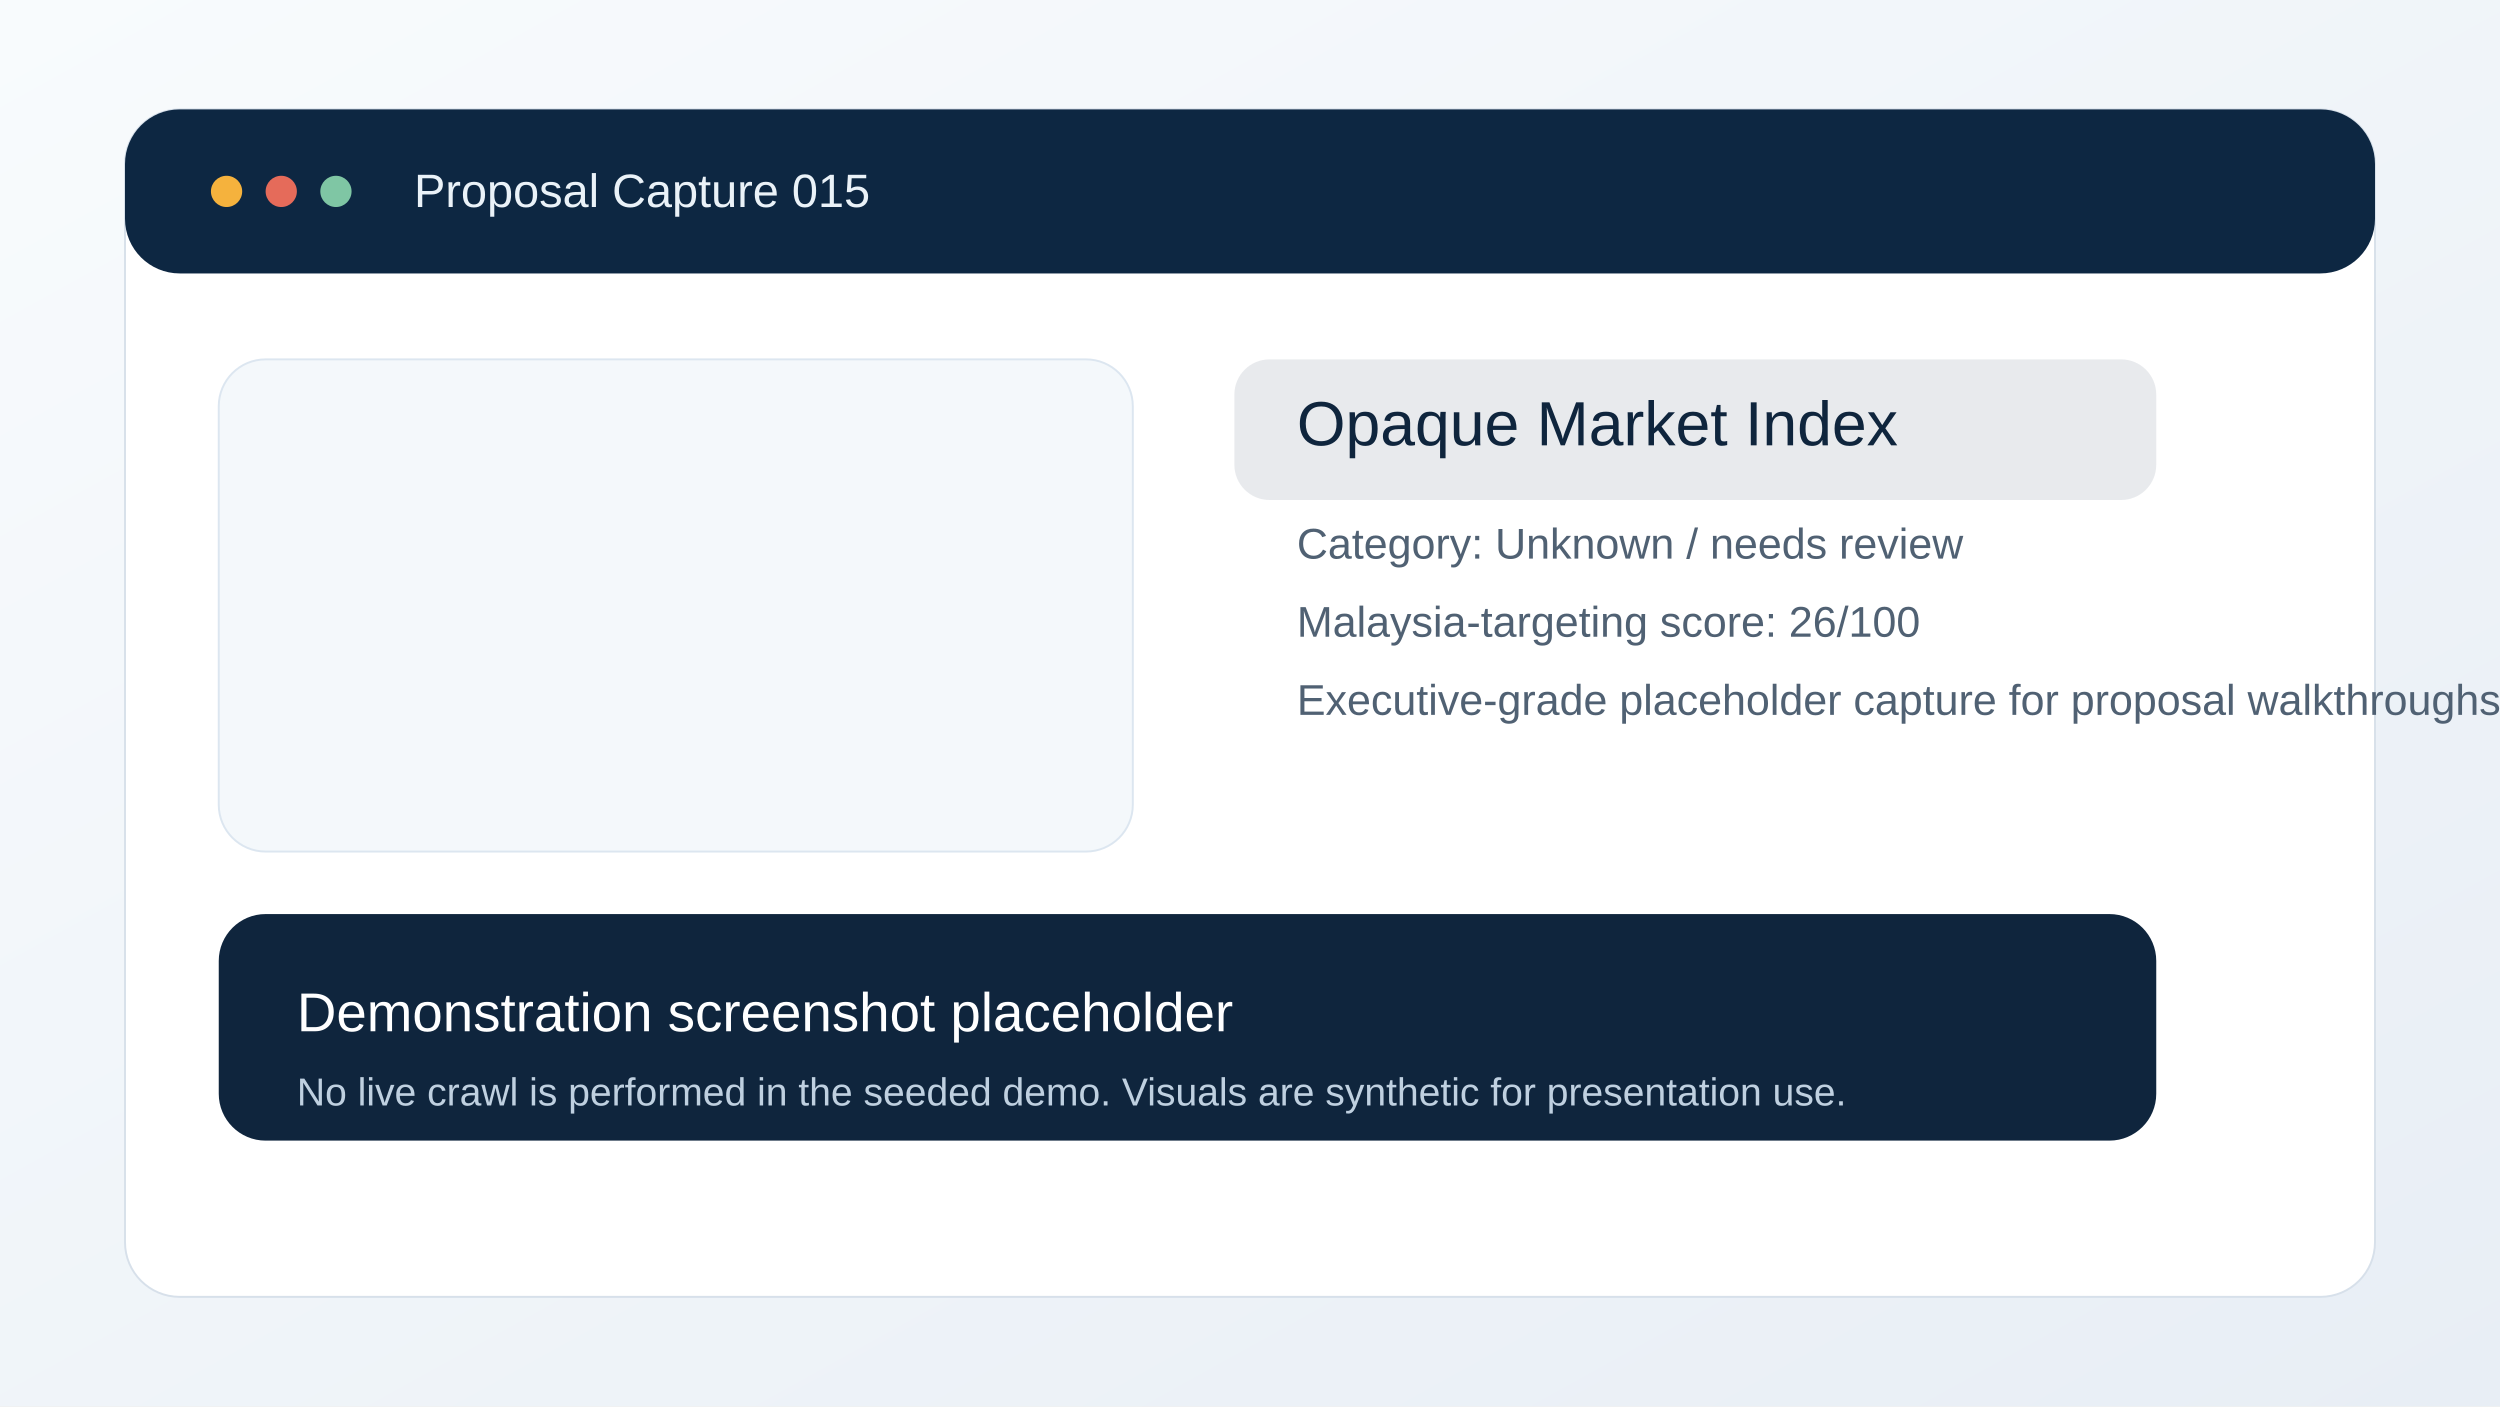
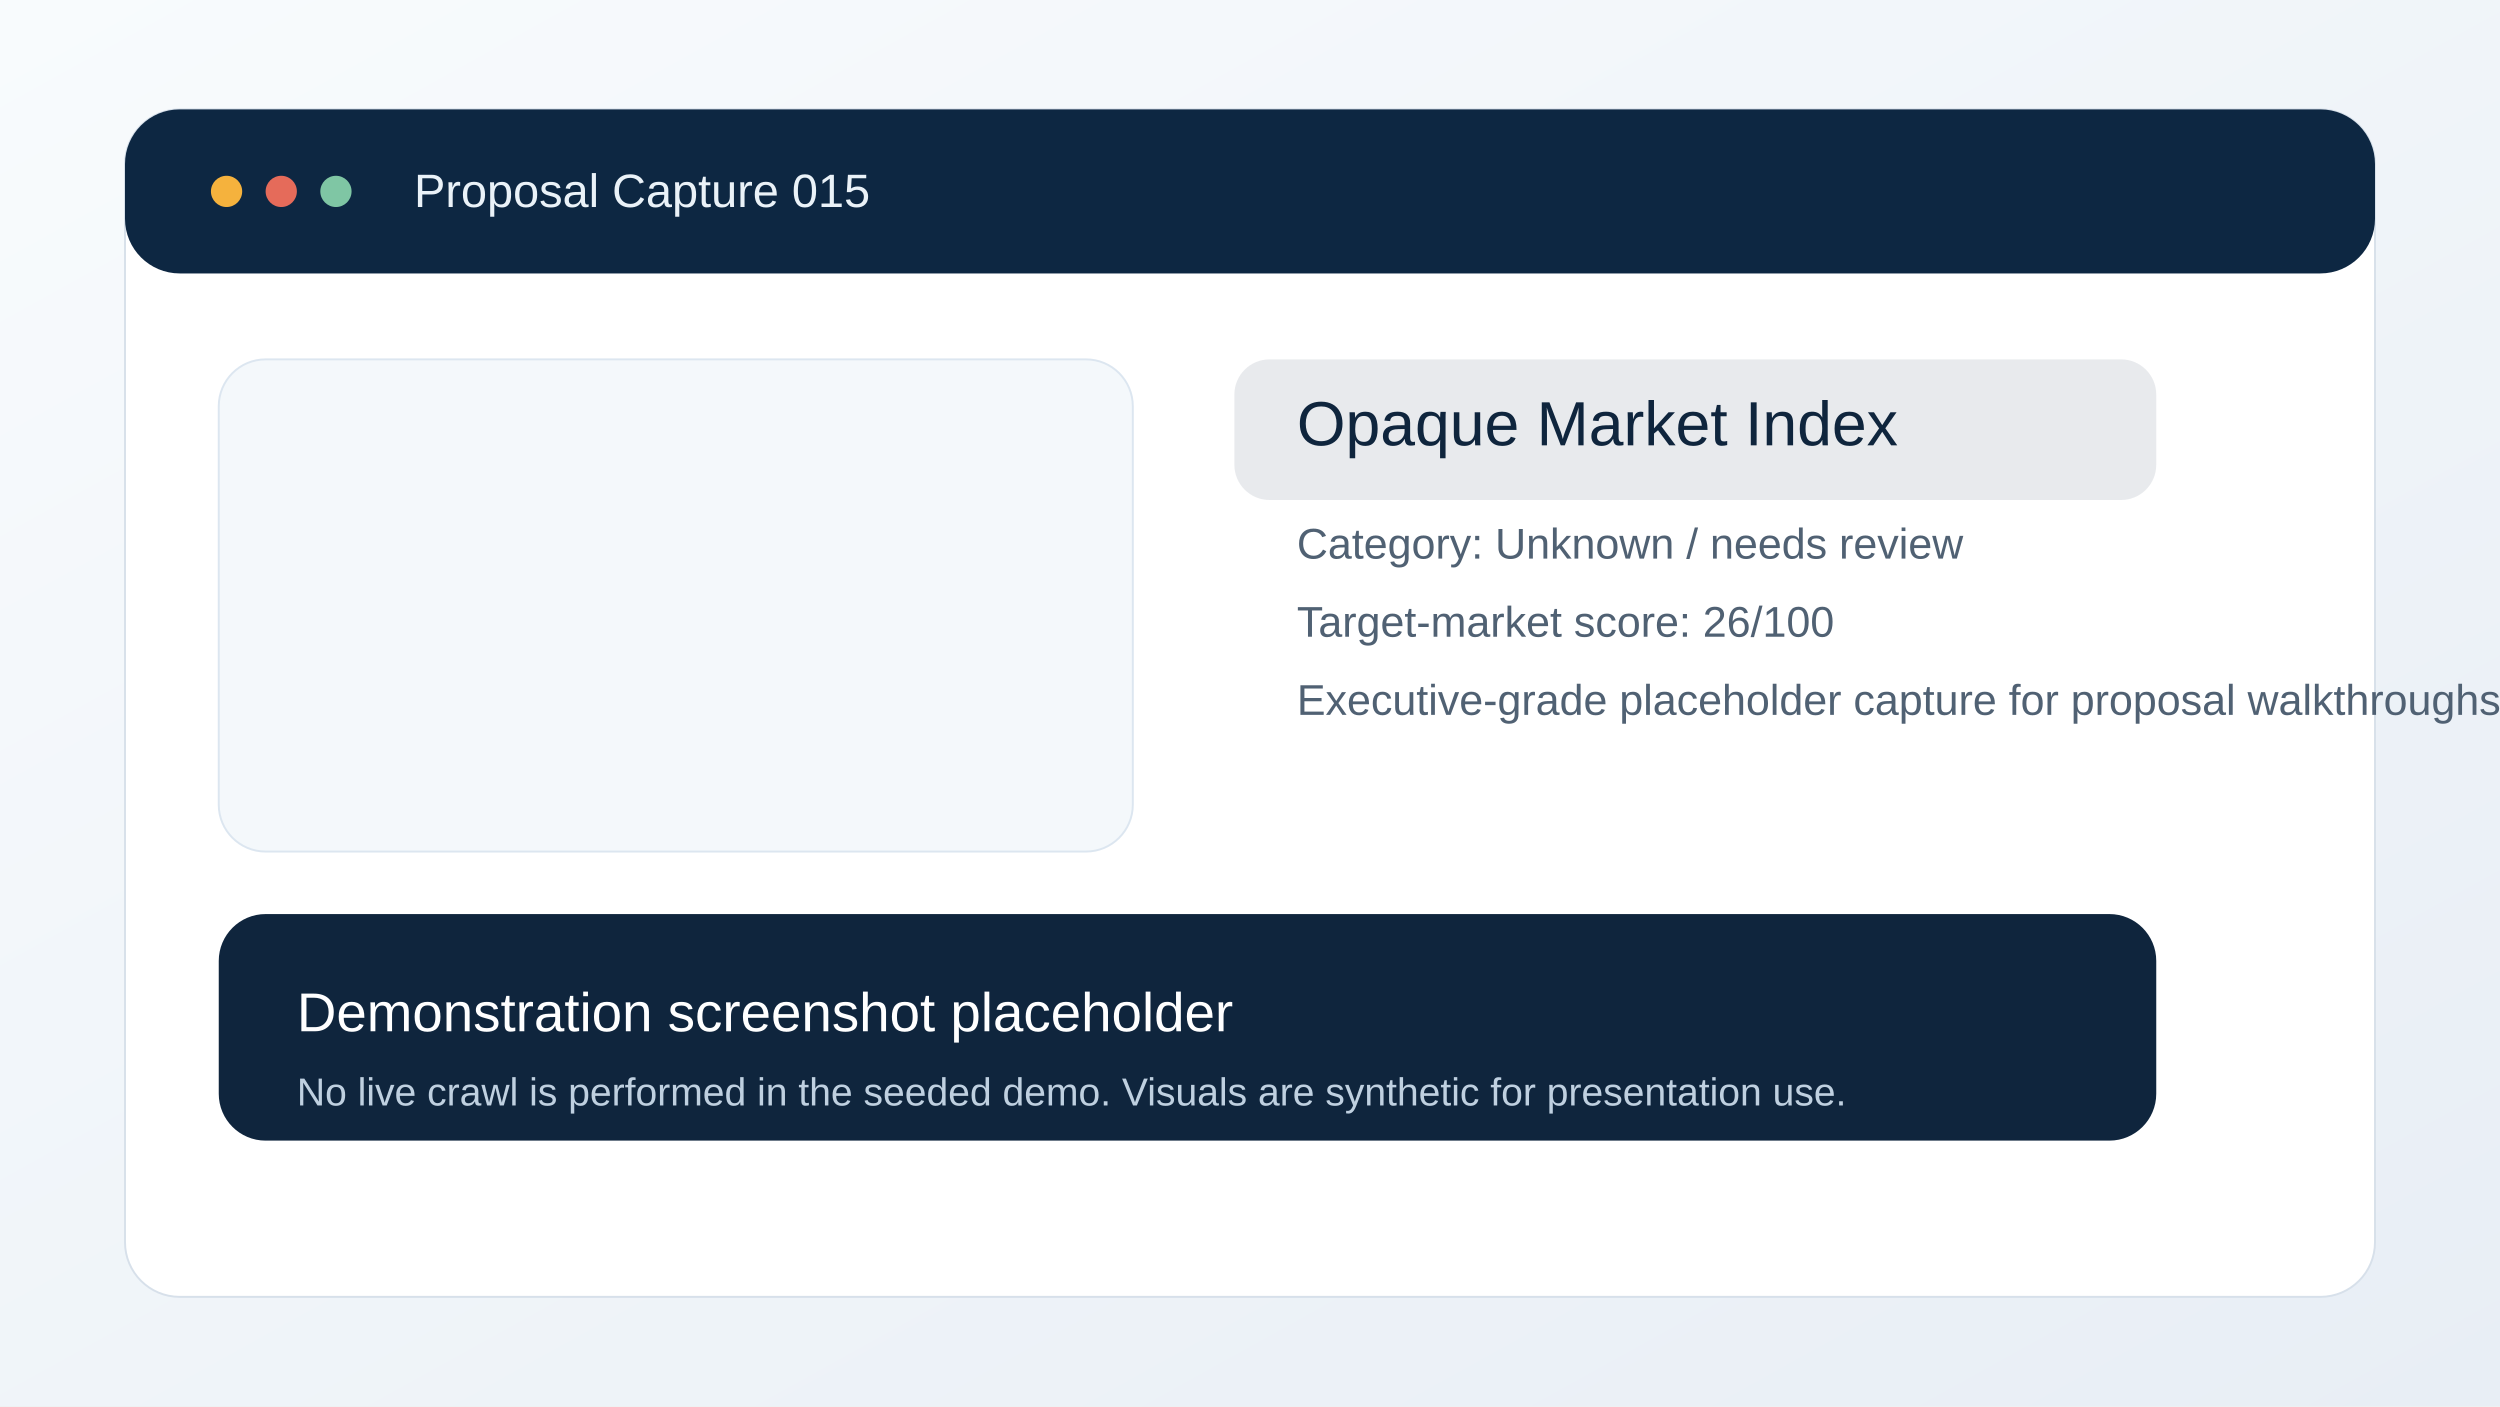
<svg xmlns="http://www.w3.org/2000/svg" width="1280" height="720" viewBox="0 0 1280 720">
  <defs>
    <linearGradient id="bg" x1="0" y1="0" x2="1" y2="1">
      <stop offset="0%" stop-color="#F8FBFD" />
      <stop offset="100%" stop-color="#E8EEF5" />
    </linearGradient>
  </defs>
  <rect width="1280" height="720" fill="url(#bg)" />
  <rect x="64" y="56" width="1152" height="608" rx="28" fill="#FFFFFF" stroke="#D7E0EA" />
  <rect x="64" y="56" width="1152" height="84" rx="28" fill="#0D2742" />
  <circle cx="116" cy="98" r="8" fill="#F5B23D" />
  <circle cx="144" cy="98" r="8" fill="#E56B5A" />
  <circle cx="172" cy="98" r="8" fill="#7FC6A4" />
  <text x="212" y="106" font-family="Arial, sans-serif" font-size="24" fill="#EAF2F8">Proposal Capture 015</text>
  <rect x="112" y="184" width="468" height="252" rx="24" fill="#F4F8FB" stroke="#DCE6F0" />
  <rect x="632" y="184" width="472" height="72" rx="18" fill="#3F5069" opacity="0.12" />
  <text x="664" y="228" font-family="Arial, sans-serif" font-size="32" fill="#0F253D">Opaque Market Index</text>
  <text x="664" y="286" font-family="Arial, sans-serif" font-size="22" fill="#506173">Category: Unknown / needs review</text>
-   <text x="664" y="326" font-family="Arial, sans-serif" font-size="22" fill="#506173">Malaysia-targeting score: 26/100</text>
+   <text x="664" y="326" font-family="Arial, sans-serif" font-size="22" fill="#506173">Target-market score: 26/100</text>
  <text x="664" y="366" font-family="Arial, sans-serif" font-size="22" fill="#506173">Executive-grade placeholder capture for proposal walkthroughs</text>
  <rect x="112" y="468" width="992" height="116" rx="24" fill="#0F253D" />
  <text x="152" y="528" font-family="Arial, sans-serif" font-size="28" fill="#FFFFFF">Demonstration screenshot placeholder</text>
  <text x="152" y="566" font-family="Arial, sans-serif" font-size="20" fill="#BFD0E0">No live crawl is performed in the seeded demo. Visuals are synthetic for presentation use.</text>
</svg>
